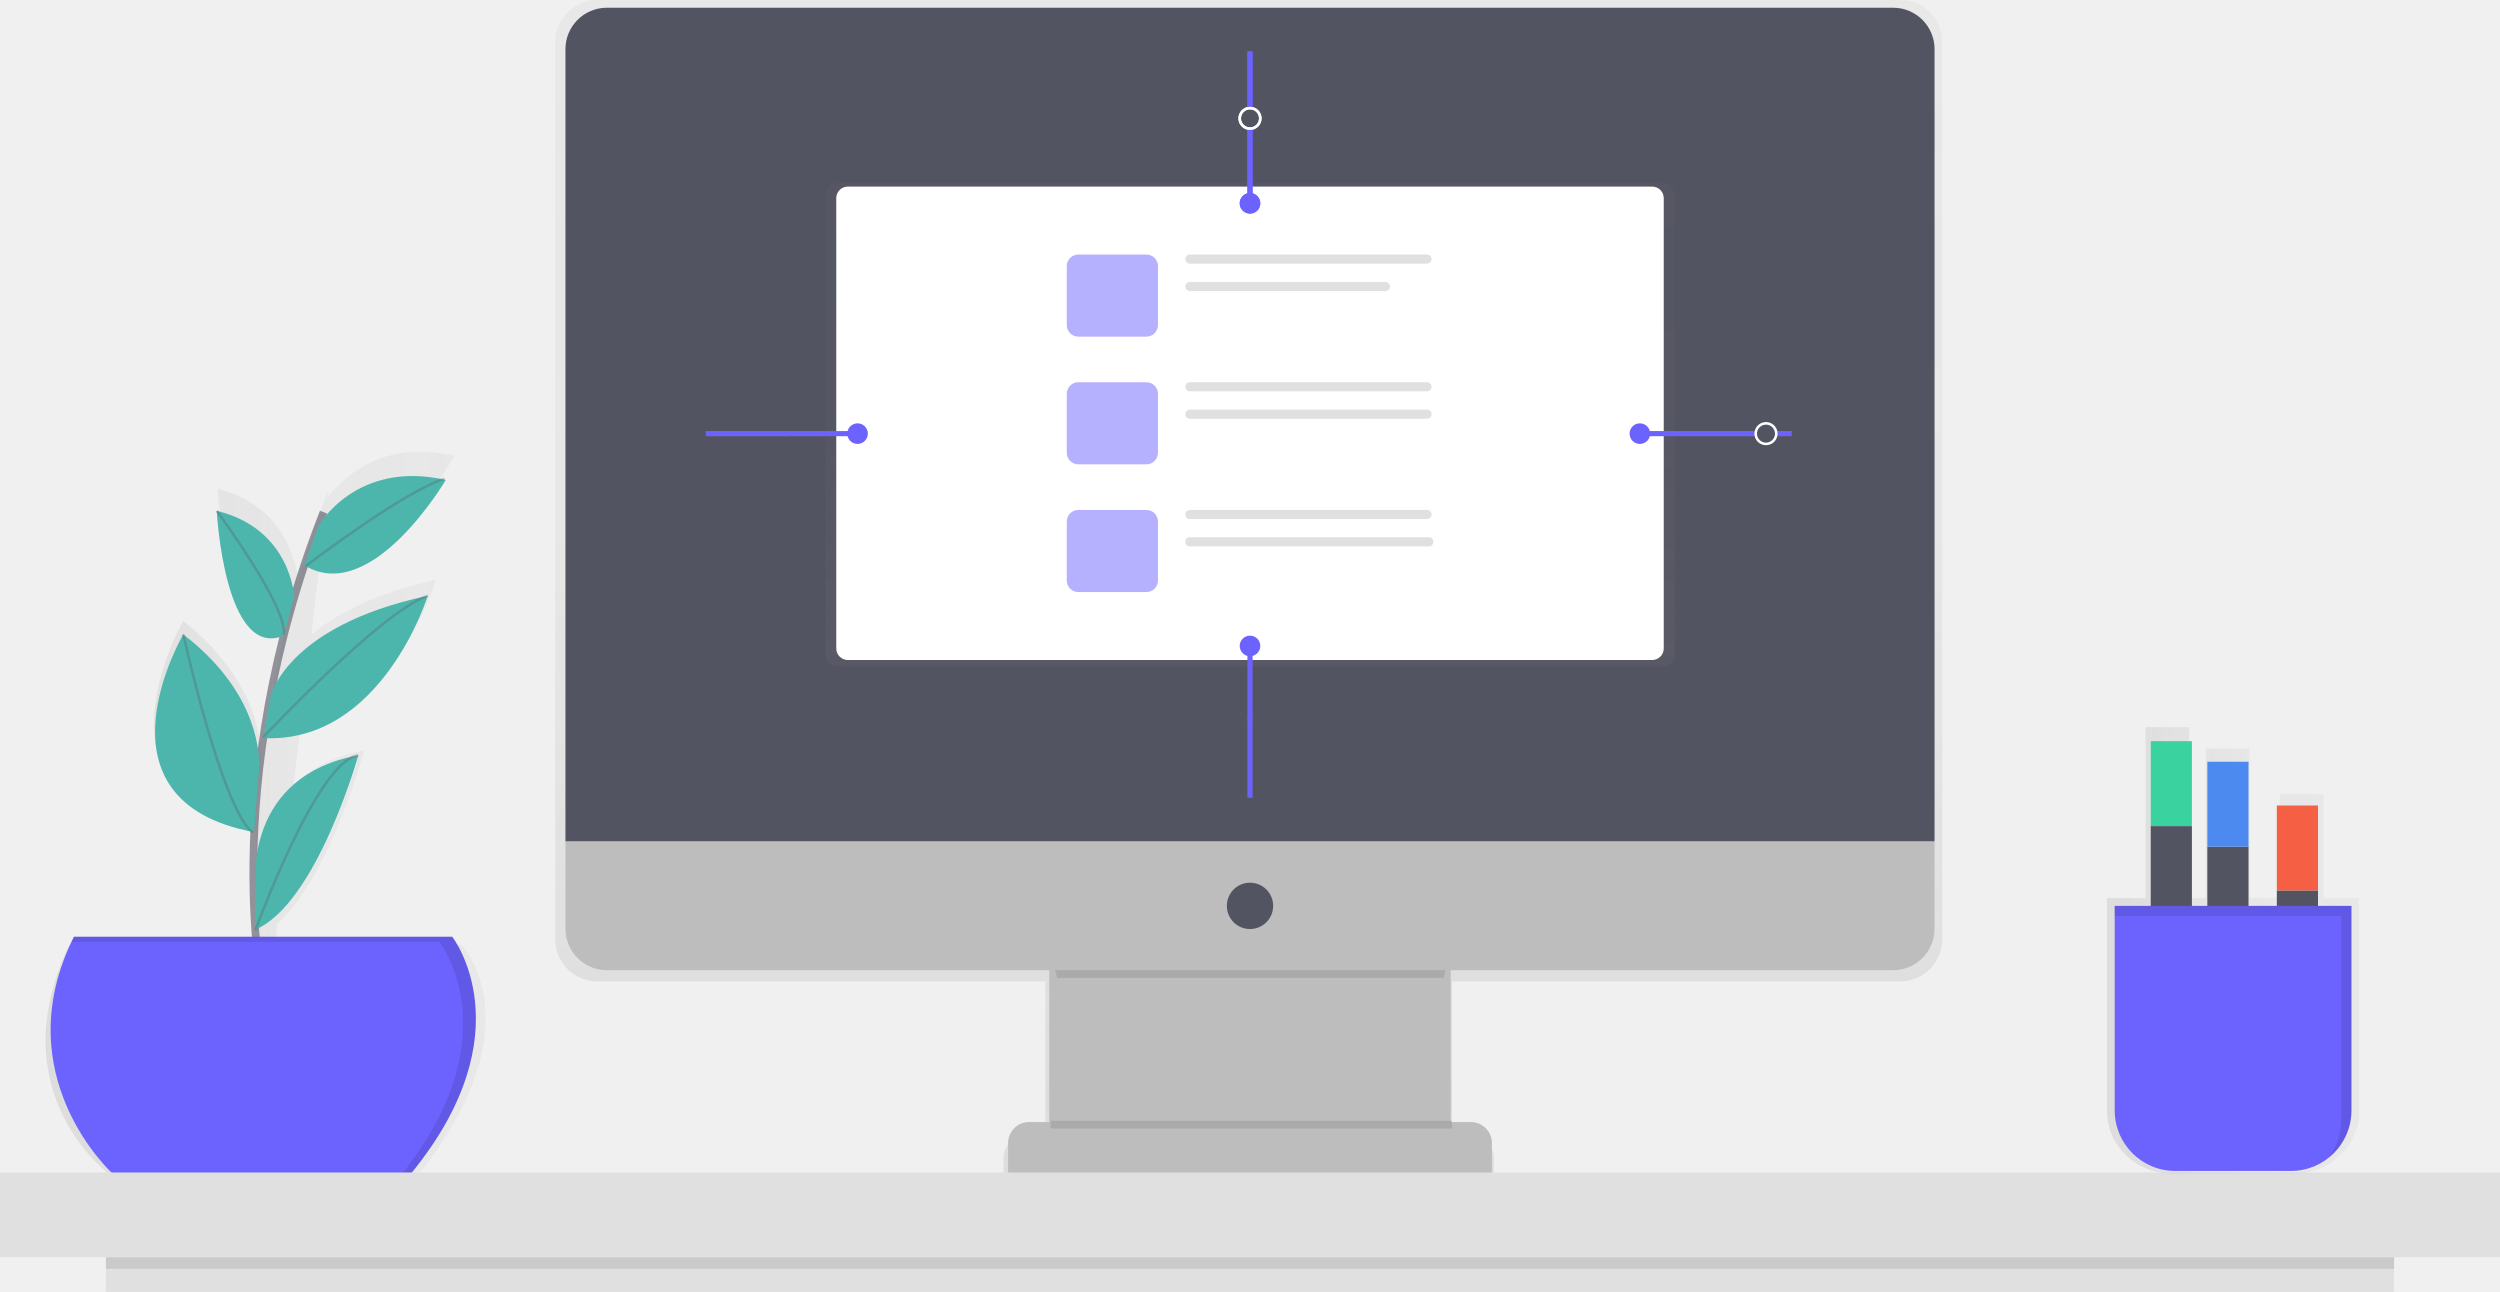
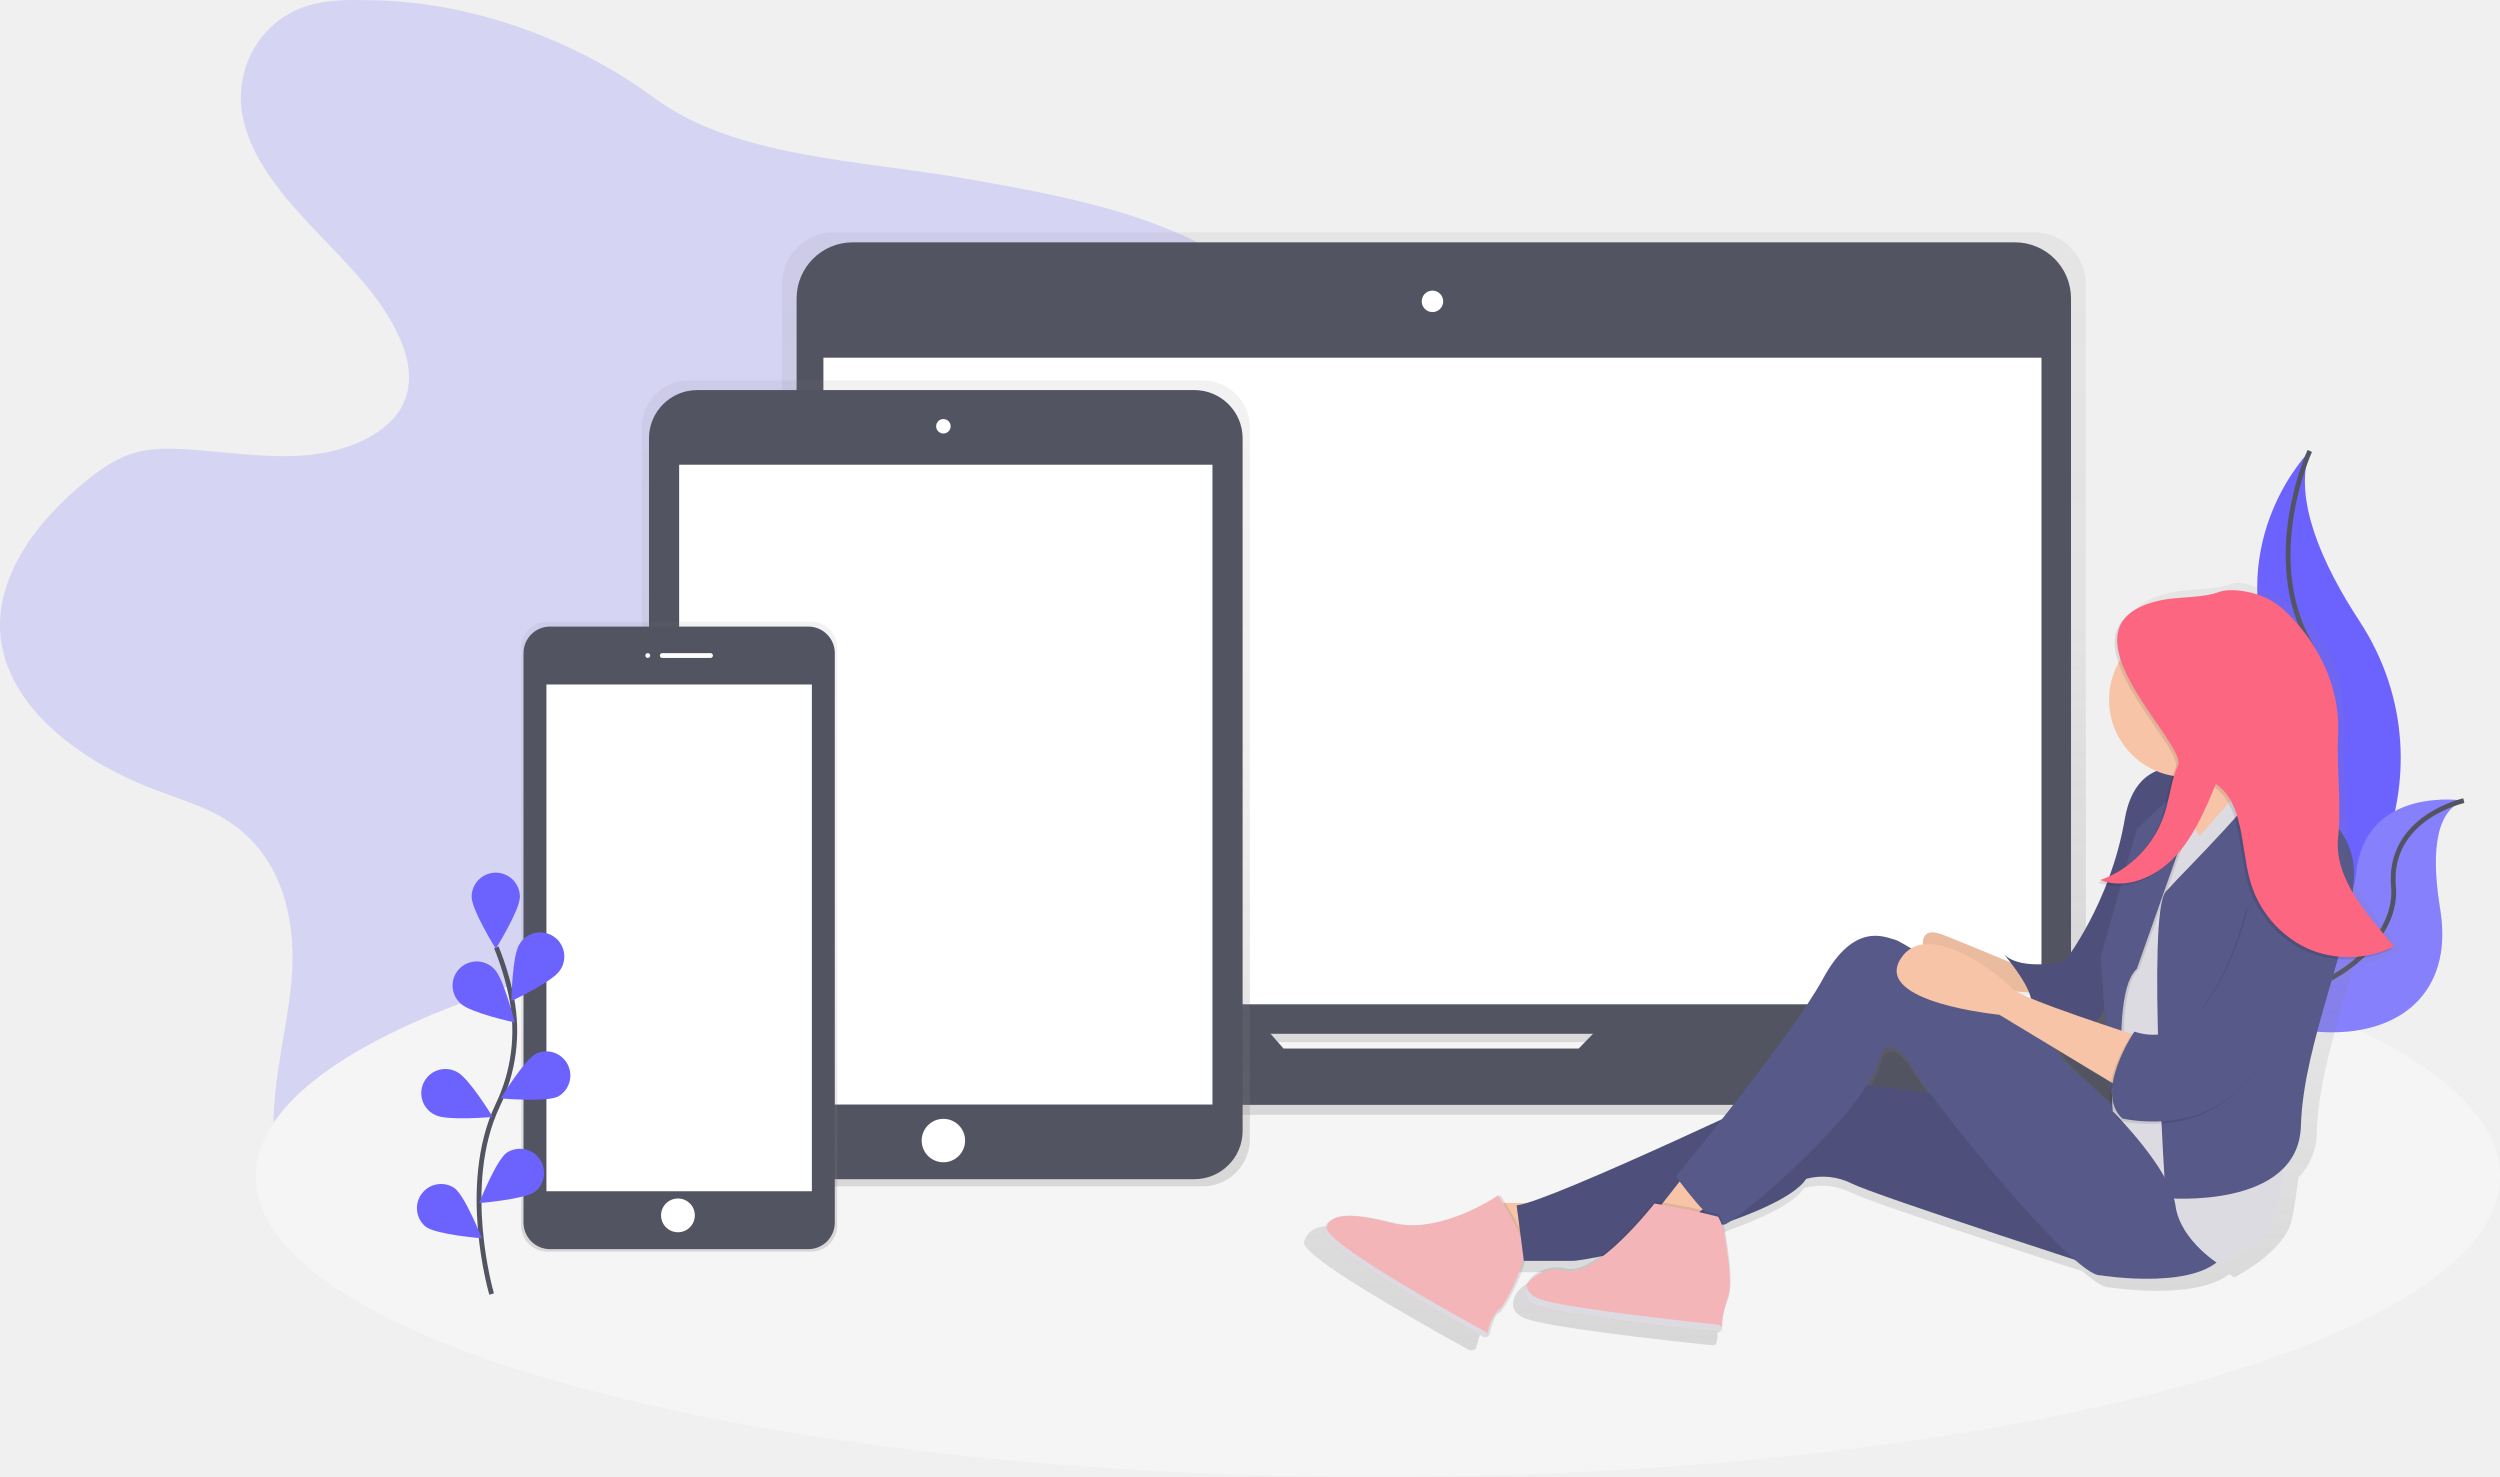
- <svg xmlns="http://www.w3.org/2000/svg" xmlns:xlink="http://www.w3.org/1999/xlink" id="a622e68e-7a65-46e9-94a9-d455de519afc" data-name="Layer 1" width="971.44" height="502" viewBox="0 0 971.44 502">
+ <svg xmlns="http://www.w3.org/2000/svg" xmlns:xlink="http://www.w3.org/1999/xlink" id="0315a8ac-3017-4957-93c4-92e478eebb20" data-name="Layer 1" width="1036" height="612" viewBox="0 0 1036 612">
  <defs>
-     <linearGradient id="341b0e5e-a21f-44db-b85f-76180f33f0d3" x1="599.5" y1="668.05" x2="599.5" y2="199" gradientUnits="userSpaceOnUse">
+     <linearGradient id="deacd444-d5db-4c24-9492-02e57292be3c" x1="675.05" y1="606.02" x2="675.05" y2="240.27" gradientUnits="userSpaceOnUse">
      <stop offset="0" stop-color="gray" stop-opacity="0.25" />
      <stop offset="0.54" stop-color="gray" stop-opacity="0.12" />
      <stop offset="1" stop-color="gray" stop-opacity="0.1" />
    </linearGradient>
-     <linearGradient id="9c19d1ba-0c1d-4cca-8c15-e6f3831a5e67" x1="485.72" y1="258.88" x2="485.72" y2="71.12" xlink:href="#341b0e5e-a21f-44db-b85f-76180f33f0d3" />
-     <linearGradient id="fe76f7c7-2126-4e48-920d-21143a22d340" x1="132" y1="515" x2="303" y2="515" xlink:href="#341b0e5e-a21f-44db-b85f-76180f33f0d3" />
-     <linearGradient id="2cf89a04-5a05-413b-983a-d2bc296cbb5e" x1="933" y1="568.28" x2="1031" y2="568.28" xlink:href="#341b0e5e-a21f-44db-b85f-76180f33f0d3" />
+     <linearGradient id="a1de9c2c-a914-4f57-a703-6b671b828453" x1="473.94" y1="635.65" x2="473.94" y2="301.65" xlink:href="#deacd444-d5db-4c24-9492-02e57292be3c" />
+     <linearGradient id="33ead0d0-8f65-4117-bca2-44ecb419ecb0" x1="363.44" y1="662.65" x2="363.44" y2="401.65" xlink:href="#deacd444-d5db-4c24-9492-02e57292be3c" />
+     <linearGradient id="9a5964b5-9011-4675-8f60-8033350848c0" x1="849.68" y1="703.66" x2="849.68" y2="385.5" xlink:href="#deacd444-d5db-4c24-9492-02e57292be3c" />
  </defs>
-   <g opacity="0.7">
-     <path d="M852.69,199H346.31A16.37,16.37,0,0,0,330,215.42V563.94a16.37,16.37,0,0,0,16.31,16.42H520.47v60.16h-7.94a8.3,8.3,0,0,0-8.27,8.33v12.07h16.21v7.14H678.53v-7.14h16.21V648.85a8.3,8.3,0,0,0-8.27-8.33H679V640h-.51V580.36H852.69A16.37,16.37,0,0,0,869,563.94V215.42A16.37,16.37,0,0,0,852.69,199Z" transform="translate(-114.28 -199)" fill="url(#341b0e5e-a21f-44db-b85f-76180f33f0d3)" />
-   </g>
-   <rect x="407.72" y="371" width="156" height="92" fill="#bdbdbd" />
-   <g opacity="0.1">
-     <path d="M525.07,579H675.24c1.81-7.87,3.26-13,3.26-13h-157S523.11,571.11,525.07,579Z" transform="translate(-114.28 -199)" />
-   </g>
-   <path d="M235.82,3h499.8a16.1,16.1,0,0,1,16.1,16.1V327a0,0,0,0,1,0,0h-532a0,0,0,0,1,0,0V19.1A16.1,16.1,0,0,1,235.82,3Z" fill="#535461" />
-   <path d="M849.9,576H350.1A16.1,16.1,0,0,1,334,559.9V526H866v33.9A16.1,16.1,0,0,1,849.9,576Z" transform="translate(-114.28 -199)" fill="#bdbdbd" />
-   <circle cx="485.72" cy="352" r="9" fill="#535461" />
-   <path d="M399.89,436H571.55a8.17,8.17,0,0,1,8.17,8.17V456a0,0,0,0,1,0,0h-188a0,0,0,0,1,0,0V444.17A8.17,8.17,0,0,1,399.89,436Z" fill="#bdbdbd" />
-   <g opacity="0.5">
-     <rect x="320.72" y="71.12" width="330" height="187.76" rx="4.5" ry="4.5" fill="url(#9c19d1ba-0c1d-4cca-8c15-e6f3831a5e67)" />
-   </g>
-   <rect x="324.95" y="72.5" width="321.54" height="183.96" rx="4.5" ry="4.5" fill="#fff" />
-   <g opacity="0.5">
-     <rect x="414.52" y="98.91" width="35.44" height="31.9" rx="4.5" ry="4.5" fill="#6c63ff" />
-   </g>
-   <rect x="460.59" y="98.91" width="95.69" height="3.54" rx="1.77" ry="1.77" fill="#e0e0e0" />
-   <rect x="460.59" y="109.55" width="79.54" height="3.54" rx="1.77" ry="1.77" fill="#e0e0e0" />
-   <g opacity="0.5">
-     <rect x="414.52" y="148.53" width="35.44" height="31.9" rx="4.5" ry="4.5" fill="#6c63ff" />
-   </g>
-   <rect x="460.59" y="148.53" width="95.69" height="3.54" rx="1.77" ry="1.77" fill="#e0e0e0" />
-   <rect x="460.59" y="159.16" width="95.69" height="3.54" rx="1.77" ry="1.77" fill="#e0e0e0" />
-   <g opacity="0.5">
-     <rect x="414.52" y="198.15" width="35.44" height="31.9" rx="4.5" ry="4.5" fill="#6c63ff" />
-   </g>
-   <rect x="460.59" y="198.15" width="95.69" height="3.54" rx="1.77" ry="1.77" fill="#e0e0e0" />
-   <rect x="460.59" y="208.78" width="96.33" height="3.54" rx="1.59" ry="1.59" fill="#e0e0e0" />
-   <line x1="485.72" y1="42" x2="485.72" y2="20" stroke="#6c63ff" stroke-miterlimit="10" stroke-width="2" />
-   <line x1="485.72" y1="79" x2="485.72" y2="50.13" stroke="#6c63ff" stroke-miterlimit="10" stroke-width="2" />
-   <circle cx="485.72" cy="79" r="4" fill="#6c63ff" />
-   <circle cx="485.72" cy="46" r="4" fill="none" stroke="#fff" stroke-miterlimit="10" />
-   <line x1="485.72" y1="42" x2="485.72" y2="20" stroke="#6c63ff" stroke-miterlimit="10" stroke-width="2" />
-   <line x1="485.72" y1="79" x2="485.72" y2="50.13" stroke="#6c63ff" stroke-miterlimit="10" stroke-width="2" />
-   <circle cx="485.72" cy="79" r="4" fill="#6c63ff" />
-   <circle cx="485.72" cy="46" r="4" fill="none" stroke="#fff" stroke-miterlimit="10" />
-   <line x1="485.72" y1="279" x2="485.72" y2="310" stroke="#6c63ff" stroke-miterlimit="10" stroke-width="2" />
-   <line x1="485.72" y1="251" x2="485.72" y2="279.87" stroke="#6c63ff" stroke-miterlimit="10" stroke-width="2" />
-   <circle cx="485.72" cy="251" r="4" fill="#6c63ff" />
-   <line x1="305.72" y1="168.5" x2="274.22" y2="168.5" stroke="#6c63ff" stroke-miterlimit="10" stroke-width="2" />
-   <line x1="333.22" y1="168.5" x2="304.35" y2="168.5" stroke="#6c63ff" stroke-miterlimit="10" stroke-width="2" />
-   <circle cx="333.22" cy="168.5" r="4" fill="#6c63ff" />
-   <g opacity="0.1">
-     <rect x="408.22" y="435.5" width="156" height="3" />
-   </g>
-   <g opacity="0.7">
-     <path d="M293.48,566.06H221.08l1-8.14c20.46-18.37,33.69-67.31,33.69-67.31a6.78,6.78,0,0,0-.87.18c-12,2.42-20.54,7.35-26.51,13.28l2.54-21.66c37.8-8.14,52.79-58.14,52.79-58.14-24.12,5.35-39.16,13.63-48.5,21.49l3.72-31.82c25.56,8.77,52-37.82,52-37.82l-1-.21.5-.32-.76.27c-28.25-6.09-43.35,10.06-48.25,16.77l.37-3.12q-1.12,3-2.18,5.88h0l0,.08q-3,8.13-5.49,16.06l0,0h0q-2.17,6.77-4.06,13.4l0-.06s-1.17-28.46-31.18-35.95c0,0,3.15,62.07,26.93,51.91h0c-2.2,9-4,17.66-5.56,26.07h0q-1.49,8.21-2.6,16l-.14.16.14-.12-.06.41v0h0q-1,7.07-1.7,13.78c.46-8.62-1.11-33.52-30.45-56.92,0,0-39,68.54,27.5,82,.15.13.3.26.44.38l-.1-.31.6.13.27-3.52a369.39,369.39,0,0,0,.23,44.1h0c.07,1,.14,2,.21,2.95H141.37c-27.94,57.79,15.52,89.46,15.52,89.46h120C323.49,596.66,293.48,566.06,293.48,566.06Zm-78-65.68h0v0Z" transform="translate(-114.28 -199)" fill="url(#fe76f7c7-2126-4e48-920d-21143a22d340)" />
-   </g>
-   <path d="M217,588s-19-83,23-190" transform="translate(-114.28 -199)" fill="none" stroke="#535461" stroke-miterlimit="10" stroke-width="3" opacity="0.6" />
-   <path d="M143,563H290s29,37-16,92H158S116,617,143,563Z" transform="translate(-114.28 -199)" fill="#6c63ff" />
-   <path d="M237.89,403.5s14.61-26,49.61-18c0,0-28.93,49.26-55,33.13Z" transform="translate(-114.28 -199)" fill="#4db6ac" />
-   <path d="M228.63,431.09S227.5,404.5,198.5,397.5c0,0,3,58,26,48.5Z" transform="translate(-114.28 -199)" fill="#4db6ac" />
-   <path d="M219.15,470.36s5.35-27.86,61.35-39.86c0,0-17.86,57.62-63.93,55.31Z" transform="translate(-114.28 -199)" fill="#4db6ac" />
-   <path d="M214.61,501.63s5.89-29.13-29.11-56.13c0,0-38,64.67,27.48,76.83Z" transform="translate(-114.28 -199)" fill="#4db6ac" />
-   <path d="M213.56,541.67S209.5,500.5,253.5,492.5c0,0-16.07,57.49-40,67.74Z" transform="translate(-114.28 -199)" fill="#4db6ac" />
-   <path d="M233,419s38-29,54-34" transform="translate(-114.28 -199)" fill="none" stroke="#535461" stroke-miterlimit="10" opacity="0.3" />
-   <path d="M216.5,485.5s46-49,64-55" transform="translate(-114.28 -199)" fill="none" stroke="#535461" stroke-miterlimit="10" opacity="0.3" />
-   <path d="M198.5,397.5s28,38,26,48" transform="translate(-114.28 -199)" fill="none" stroke="#535461" stroke-miterlimit="10" opacity="0.3" />
-   <path d="M185.5,445.5s15,68,27,77" transform="translate(-114.28 -199)" fill="none" stroke="#535461" stroke-miterlimit="10" opacity="0.3" />
-   <path d="M213.5,560.5s24-66,40-68" transform="translate(-114.28 -199)" fill="none" stroke="#535461" stroke-miterlimit="10" opacity="0.3" />
-   <g opacity="0.1">
-     <path d="M290,563H143c-.33.67-.65,1.34-1,2H285s28.29,36.11-14.4,90H274C319,600,290,563,290,563Z" transform="translate(-114.28 -199)" />
-   </g>
-   <rect y="455.6" width="971.44" height="32.93" fill="#e0e0e0" />
-   <rect x="41.16" y="488.53" width="889.11" height="13.47" fill="#e0e0e0" />
-   <rect x="41.16" y="488.53" width="889.11" height="4.49" opacity="0.1" />
-   <line x1="690.22" y1="168.5" x2="696.22" y2="168.5" stroke="#6c63ff" stroke-miterlimit="10" stroke-width="2" />
-   <line x1="637.22" y1="168.5" x2="682.1" y2="168.5" stroke="#6c63ff" stroke-miterlimit="10" stroke-width="2" />
-   <circle cx="637.22" cy="168.5" r="4" fill="#6c63ff" />
-   <circle cx="686.22" cy="168.5" r="4" fill="none" stroke="#fff" stroke-miterlimit="10" />
-   <g opacity="0.7">
-     <path d="M1027,643.88l.1-.15q.31-.48.61-1l.11-.19q.29-.49.55-1l.09-.17c.2-.39.39-.78.56-1.19h0a23.79,23.79,0,0,0,.94-2.51l.1-.33c.09-.31.18-.62.26-.93l.1-.44q.1-.42.18-.85c0-.16.06-.32.09-.48s.09-.56.13-.85,0-.33.06-.49.06-.61.08-.92c0-.14,0-.29,0-.43,0-.45,0-.91,0-1.36V548h-13.85V507.52h-17V548H988.39V489.86h-17V548H965V481.55h-17V548H933V630.6c0,13.48,11.21,24.4,25,24.4H1006a25.19,25.19,0,0,0,20.24-10.06l0,0Q1026.61,644.41,1027,643.88Z" transform="translate(-114.28 -199)" fill="url(#2cf89a04-5a05-413b-983a-d2bc296cbb5e)" />
-   </g>
-   <rect x="835.72" y="321" width="16" height="100" fill="#535461" />
-   <rect x="835.72" y="288" width="16" height="33" fill="#3ad29f" />
-   <rect x="857.72" y="329" width="16" height="100" fill="#535461" />
-   <rect x="857.72" y="296" width="16" height="33" fill="#4d8af0" />
-   <rect x="884.72" y="346" width="16" height="100" fill="#535461" />
-   <rect x="884.72" y="313" width="16" height="33" fill="#f55f44" />
-   <path d="M821.72,352h92a0,0,0,0,1,0,0v79.5a23.5,23.5,0,0,1-23.5,23.5h-45a23.5,23.5,0,0,1-23.5-23.5V352A0,0,0,0,1,821.72,352Z" fill="#6c63ff" />
-   <g opacity="0.1">
-     <path d="M936,551v4h88v79.5a23.39,23.39,0,0,1-5,14.49,23.45,23.45,0,0,0,9-18.49V551Z" transform="translate(-114.28 -199)" />
-   </g>
+   <path d="M233.4,144.07c-8.06-.23-16.32,0-23.88,2.32-20.57,6.32-30.32,27-27.15,44.87s16.21,33.44,29.74,47.67,28.19,28.3,35.61,45.31c3.7,8.49,5.43,18,1.67,26.48-5.8,13.07-23.29,20.37-40.08,21.89s-33.65-1.44-50.5-2.43c-7.07-.41-14.34-.46-21,1.45-7.31,2.08-13.4,6.33-19,10.76-21.85,17.38-39.34,41.09-36.51,66,3.2,28.23,31.74,50.54,63,62.51,10.35,4,21.3,7.18,30.41,12.84,24,14.93,29.39,42.93,27,67.64s-10.53,49.45-6,73.94c5.33,28.49,28.92,54.23,60.74,66.25,28.35,10.71,63.83,10,89-5.11,12.27-7.38,21.55-17.63,29.62-28.23a227.74,227.74,0,0,0,29.45-51c3.51-8.49,6.81-17.62,15-23.52,5-3.63,11.48-5.66,17.89-7.24,19.32-4.76,39.67-6.06,59.17-10.3S536.7,554,547.3,539.9c15-20,8-45.62,8.07-69.14.12-53.66,39.11-101.69,53.5-154,4.7-17.09,6.45-36-4.05-51.25-7.13-10.35-19.16-17.82-31.8-23.59-27.81-12.69-59.42-18.34-90.51-23.84-43.21-7.64-95.68-8.63-129.17-33.35C321.2,161,277.23,144.07,233.4,144.07Z" transform="translate(-82 -144)" fill="#6c63ff" opacity="0.2" />
+   <ellipse cx="571" cy="487.48" rx="465" ry="124.52" fill="#f5f5f5" />
+   <path d="M1039.18,330.86s-35.83,35.83-15.6,89S988.9,561.45,988.9,561.45s.59-.09,1.68-.28c73.59-13,110.16-97.16,69.24-159.69C1044.61,378.24,1032.12,351,1039.18,330.86Z" transform="translate(-82 -144)" fill="#6c63ff" />
+   <path d="M1039.18,330.86s-20.23,43.92,0,79.75S1042.65,547,988.9,561.45" transform="translate(-82 -144)" fill="none" stroke="#535461" stroke-miterlimit="10" stroke-width="2" />
+   <path d="M1103,475.79s-40.89-6.51-44.61,30.13-78.62,41.72-78.62,41.72l1.4.93c61.84,40.59,121,25.86,112-28C1089.9,500.49,1090.17,480.36,1103,475.79Z" transform="translate(-82 -144)" fill="#6c63ff" />
+   <path d="M1103,475.79s-40.89-6.51-44.61,30.13-78.62,41.72-78.62,41.72l1.4.93c61.84,40.59,121,25.86,112-28C1089.9,500.49,1090.17,480.36,1103,475.79Z" transform="translate(-82 -144)" fill="#f5f5f5" opacity="0.2" />
+   <path d="M1103,475.79s-31.74,7-29.13,35.82-47.13,63.45-94.1,36" transform="translate(-82 -144)" fill="none" stroke="#535461" stroke-miterlimit="10" stroke-width="2" />
+   <path d="M1008.37,563.92H944.13a21.42,21.42,0,0,0,2.24-9.57V261.79a21.51,21.51,0,0,0-21.51-21.51H427.52A21.51,21.51,0,0,0,406,261.79V554.36a21.42,21.42,0,0,0,2.24,9.57H341.73a5.69,5.69,0,0,0-5.69,5.69v4.59A31.82,31.82,0,0,0,367.86,606H982.24a31.82,31.82,0,0,0,31.82-31.82v-4.59A5.69,5.69,0,0,0,1008.37,563.92Zm-395.89,18.2L607,575.87H743.72l-6.1,6.26Z" transform="translate(-82 -144)" fill="url(#deacd444-d5db-4c24-9492-02e57292be3c)" />
+   <rect x="330.11" y="100.42" width="528.12" height="327.99" rx="23.26" ry="23.26" fill="#535461" />
+   <rect x="341.22" y="148.23" width="504.77" height="267.95" fill="#fff" />
+   <circle cx="593.61" cy="124.88" r="4.45" fill="#fff" />
+   <path d="M753.55,560.73,736.2,578.52H613.9l-15.67-17.79H349.29a5.56,5.56,0,0,0-5.56,5.56v4.48a31.1,31.1,0,0,0,31.1,31.1H975.28a31.1,31.1,0,0,0,31.1-31.1v-4.48a5.56,5.56,0,0,0-5.56-5.56Z" transform="translate(-82 -144)" fill="#535461" />
+   <path d="M580.41,301.65H367.48a19.51,19.51,0,0,0-19.53,19.48v295a19.51,19.51,0,0,0,19.53,19.48H580.41a19.51,19.51,0,0,0,19.53-19.48v-295A19.51,19.51,0,0,0,580.41,301.65Z" transform="translate(-82 -144)" fill="url(#a1de9c2c-a914-4f57-a703-6b671b828453)" />
+   <rect x="268.94" y="161.65" width="246" height="327" rx="20" ry="20" fill="#535461" />
+   <rect x="281.44" y="192.58" width="221" height="265.14" fill="#fff" />
+   <circle cx="390.94" cy="176.65" r="3" fill="#fff" />
+   <circle cx="390.94" cy="472.65" r="9" fill="#fff" />
+   <path d="M418.11,401.65H308.78a10.81,10.81,0,0,0-10.83,10.79V651.86a10.81,10.81,0,0,0,10.83,10.79H418.11a10.81,10.81,0,0,0,10.83-10.79V412.44A10.81,10.81,0,0,0,418.11,401.65Z" transform="translate(-82 -144)" fill="url(#33ead0d0-8f65-4117-bca2-44ecb419ecb0)" />
+   <rect x="216.94" y="259.65" width="129" height="258" rx="11" ry="11" fill="#535461" />
+   <rect x="226.44" y="283.65" width="110" height="210" fill="#fff" />
+   <circle cx="268.44" cy="271.65" r="1" fill="#fff" />
+   <rect x="273.44" y="270.65" width="22" height="2" rx="1" ry="1" fill="#fff" />
+   <circle cx="280.94" cy="503.65" r="7" fill="#fff" />
+   <path d="M285.73,680.25s-13.26-45,2.49-78.14A71.09,71.09,0,0,0,294,557.5a119.57,119.57,0,0,0-6.31-20.93" transform="translate(-82 -144)" fill="none" stroke="#535461" stroke-miterlimit="10" stroke-width="2" />
+   <path d="M297.45,515.63c0,5.52-10,21.51-10,21.51s-10-16-10-21.51a10,10,0,0,1,20,0Z" transform="translate(-82 -144)" fill="#6c63ff" />
+   <path d="M314,546.19c-3,4.63-20.08,12.63-20.08,12.63s.31-18.86,3.31-23.49A10,10,0,1,1,314,546.19Z" transform="translate(-82 -144)" fill="#6c63ff" />
+   <path d="M313.24,598.4c-4.93,2.48-23.71.77-23.71.77s9.79-16.12,14.71-18.6a10,10,0,0,1,9,17.84Z" transform="translate(-82 -144)" fill="#6c63ff" />
+   <path d="M303.8,637.79c-4.44,3.28-23.24,4.76-23.24,4.76s6.92-17.54,11.36-20.82a10,10,0,0,1,11.88,16.06Z" transform="translate(-82 -144)" fill="#6c63ff" />
+   <path d="M272.91,559.89c4,3.84,22.39,7.83,22.39,7.83s-4.51-18.31-8.47-22.15a10,10,0,1,0-13.92,14.33Z" transform="translate(-82 -144)" fill="#6c63ff" />
+   <path d="M262.45,606.09c4.93,2.48,23.71.77,23.71.77s-9.79-16.12-14.71-18.6a10,10,0,1,0-9,17.84Z" transform="translate(-82 -144)" fill="#6c63ff" />
+   <path d="M258.45,652.39c4.44,3.28,23.24,4.76,23.24,4.76s-6.92-17.54-11.36-20.82a10,10,0,0,0-11.88,16.06Z" transform="translate(-82 -144)" fill="#6c63ff" />
+   <path d="M1077,537.1c-11.07-13.43-24.48-28.86-22.6-46.73,1.52-14.47-2.12-27.85-1.4-42.37,1-20.63-3.14-36.78-18-50-8.68-7.73-23.19-13.8-27.51-12.25-8.56,3.06-17.9,1.89-26.71,4-6.69,1.56-11.14,4-13.9,7-5.55,5-5.64,12-3.11,19.45A32.85,32.85,0,0,0,980,462.28c-6.17,2.58-11.5,8.52-13.58,20.58a140.68,140.68,0,0,1-6.53,24.31,39.51,39.51,0,0,1-4,1.61c.3.12.61.2.91.31-.65.25-1.29.5-2,.72a21.21,21.21,0,0,0,3.65,1.06c-8,20.21-18,32.73-18,32.73s-18.65,4.12-25.9-3.09c0,0,1.18,1.38,2.78,3.45-7.09-2.94-18.73-7.74-28.68-11.69-7.22-2.87-9.07,0-9,4a13.32,13.32,0,0,0-5,1.68,48.67,48.67,0,0,0-6.69-3.6c-4.14-1-17.61-8.24-31.08,16.47-7.84,14.37-27.94,40.6-43.39,60-30.05,13.82-69.17,31.32-83.71,35.72h-9.32c-1.22-2-2.07-3.26-2.07-3.26l-.72.48-.31-.48s-18.3,12.67-36.88,12.77a35,35,0,0,1-7.84-1c-8.54-2.15-14.56-3.11-18.86-3-5.09-.09-8,1.12-9.76,3.4h0a8.94,8.94,0,0,0-.65.94v0a11.05,11.05,0,0,0-.54,1l0,0c-.16.36-.32.74-.46,1.13a2.32,2.32,0,0,0,.58,1.95,10.42,10.42,0,0,0,.81,1l.52.56c2.34,2.42,6.6,5.63,11.9,9.21,1.53,1,3.15,2.1,4.84,3.19l3.21,2,2.87,1.79,1.15.71,1.28.78,2.29,1.39,1.36.82,2.57,1.53,2.08,1.23c5.44,3.21,10.86,6.32,15.75,9.08L677,695.8l.33.18,2.2,1.23,3.8,2.11,2.61,1.44,1.22.67,1.31.72.26.14,2.28,1.24a3.3,3.3,0,0,0,2.66-.72c.66-2.8,2.27-8.8,4-9.26S706.89,680,709,671.24h20.22a89.13,89.13,0,0,0,11.84-1.82c-5.22,3.72-10.39,6.06-14.41,5.06-8.5-2.11-16.55,3.07-17.36,8.18,0,.11-.07.21-.1.32s-.05.21-.07.31-.06.25-.08.38,0,.21,0,.32,0,.25,0,.38,0,.21,0,.31,0,.26,0,.39,0,.2,0,.3.06.27.1.41,0,.18.07.26a5,5,0,0,0,.22.53l.05.13a5.38,5.38,0,0,0,.38.63l.16.21c.1.14.21.28.33.41l.23.23c.12.12.25.24.38.36l.28.23.45.33.33.22.54.32.36.19.68.32.34.15c.36.15.74.29,1.15.42.65.21,1.42.43,2.29.65l.87.21,1.27.29.67.15q1.3.28,2.76.56l1.35.25,1.1.2,2.53.44c1.58.27,3.23.54,5,.8l4.36.66,5.68.81,1.26.17,2,.28,2.93.39,2,.26h0l5.19.66,1.62.2,3.27.4c4.3.52,8.46,1,12.29,1.43l4.43.5,2.24.25,1,.1,2.68.29,1.49.16,1.84.19,2.59.27.28,0,1.66.17h0a1.51,1.51,0,0,0,1.67-1.47v0h0c0-.05,0-.11,0-.17a1.46,1.46,0,0,0,.24-.78,34,34,0,0,1,.93-7.32c.11-.41.24-.83.38-1.25l.16-.48c.18-.51.36-1,.57-1.55a11.12,11.12,0,0,0,.39-1.14c0-.12.07-.24.11-.37s.1-.41.14-.62c2.08-7.11-.43-20.37-1.15-25.58a27.77,27.77,0,0,0-1.14-4.9,2,2,0,0,0,.39,0,11.79,11.79,0,0,0,3-1.63c15.28-5.45,28.16-11.68,32.23-17.92a27.91,27.91,0,0,1,19.68,2.06c7.91,3.93,67.75,23.46,95.61,32.48,5,4.31,8.92,6.83,11.09,6.64,0,0,35.47,5.74,49.73-5.46,1.27.88,2.07,1.35,2.07,1.35s20.72-10.29,23.83-23.68c1-4.34,1.91-10.74,2.84-17.82a25.91,25.91,0,0,0,7.52-18.21c.65-22.48,9.36-48.16,15.82-71,7.84.62,10.87-.86,18.06-4.41l-.32-.41C1076.1,537.52,1076.55,537.32,1077,537.1ZM958.21,570.77l-4-1.33a33,33,0,0,0,3.45-5.74Zm-22.29,9.46,24,14.4.21,2.93a21,21,0,0,0,.2,6.7C949.75,594.86,937.37,583.45,935.91,580.22Zm-9.8-21c-2.62-1.08-4.79-2.06-6.28-2.87,2,.14,3.9.26,5.56.35A12.44,12.44,0,0,1,926.12,559.23Zm-64.28,23.47s4.14-9.26,13.47,6.18c1.45,2.4,4.12,6.22,7.65,10.95L855.8,596.2C859,591.24,861.15,586.63,861.84,582.71Z" transform="translate(-82 -144)" fill="url(#9a5964b5-9011-4675-8f60-8033350848c0)" />
+   <path d="M921.5,545.5s-19-8-34-14-6,14-6,14,25,7,25,8,21,2,21,2Z" transform="translate(-82 -144)" fill="#f7c4a7" />
+   <path d="M921.5,545.5s-19-8-34-14-6,14-6,14,25,7,25,8,21,2,21,2Z" transform="translate(-82 -144)" opacity="0.05" />
+   <path d="M1002.5,466.5s-34-18-40,17-25,59-25,59-18,4-25-3c0,0,17,20,9,22,0,0,18,13,26,9s14-31,17-38S978.5,464.5,1002.5,466.5Z" transform="translate(-82 -144)" fill="#575988" />
+   <path d="M1002.5,466.5s-34-18-40,17-25,59-25,59-18,4-25-3c0,0,17,20,9,22,0,0,18,13,26,9s14-31,17-38S978.5,464.5,1002.5,466.5Z" transform="translate(-82 -144)" opacity="0.1" />
+   <path d="M983.5,454.5s21,24,22,44,24-21,26-22-20-35-22-46S983.5,454.5,983.5,454.5Z" transform="translate(-82 -144)" fill="#f7c4a7" />
+   <polygon points="916 320.75 902.75 332.75 909 358 926 342 924 326 916 320.75" fill="#f7c4a7" />
+   <polygon points="639.5 498.5 616.5 498.5 625.5 520.5 647.5 514.5 639.5 498.5" fill="#f7c4a7" />
+   <path d="M703.82,639.33S680,655.92,659.65,650.76s-25.88-3.23-28.25,3.43c-2.19,6.13,56.84,38.55,66.25,43.67a1.08,1.08,0,0,0,1.57-.7c.64-2.72,2.19-8.55,3.85-9,2.16-.58,12-19,11.46-26.24S703.82,639.33,703.82,639.33Z" transform="translate(-82 -144)" opacity="0.1" />
+   <path d="M702.82,639.33S679,655.92,658.65,650.76s-25.88-3.23-28.25,3.43c-2.19,6.13,56.84,38.55,66.25,43.67a1.08,1.08,0,0,0,1.57-.7c.64-2.72,2.19-8.55,3.85-9,2.16-.58,12-19,11.46-26.24S702.82,639.33,702.82,639.33Z" transform="translate(-82 -144)" fill="#f3b5b7" />
+   <path d="M899.5,599.5l-67-9s-109,52-122,53l3,23h20c8,0,86-17,97-34a26.78,26.78,0,0,1,19,2c10,5,106,36,106,36Z" transform="translate(-82 -144)" fill="#575988" />
+   <path d="M899.5,599.5l-67-9s-109,52-122,53l3,23h20c8,0,86-17,97-34a26.78,26.78,0,0,1,19,2c10,5,106,36,106,36Z" transform="translate(-82 -144)" opacity="0.1" />
+   <polygon points="698.5 486.5 687.5 500.5 698.5 506.5 714.5 494.5 698.5 486.5" fill="#f7c4a7" />
+   <path d="M971.5,614.5s-36-30.82-38.49-36.41S871.5,534.5,867.5,533.5s-17-8-30,16-61,82-61,82,15,21,20,20,61-48,65-71c0,0,4-9,13,6s67,87,78,86c0,0,43,7,52-10S971.5,614.5,971.5,614.5Z" transform="translate(-82 -144)" fill="#575988" />
+   <path d="M992,468s-12.5,5.5-13.5,28.5-23,62-23,62l2,46s24,24,26,39,19,25,19,25,20-10,23-23,5-45,10-57,2-87,2-87l-15-26-8-9-21,24S982,475,992,468Z" transform="translate(-82 -144)" fill="#dddbe2" />
+   <path d="M962.5,589.5s-3-36,6-44l18-51S993,470,992,468s-23.5,19.5-23.5,19.5l-15,53,4,56Z" transform="translate(-82 -144)" opacity="0.1" />
+   <path d="M961.5,589.5s-3-36,6-44l18-51s7-25,6-27-24,20-24,20l-15,53,4,56Z" transform="translate(-82 -144)" fill="#575988" />
+   <path d="M968.5,573.5s-50-16-53-20-35-30-46-12,41,23,41,23l53,32Z" transform="translate(-82 -144)" fill="#f7c4a7" />
+   <path d="M782.67,644.41l-14.8-2.66S743.63,672.8,731,669.65s-24.25,10.44-10.91,14.8c12.05,3.94,64.09,9.45,74,10.47a1.46,1.46,0,0,0,1.61-1.42A31.84,31.84,0,0,1,798,682.23c2.67-6.55,0-20.62-.74-26a25.83,25.83,0,0,0-2.91-9Z" transform="translate(-82 -144)" opacity="0.1" />
+   <path d="M782.42,645.38l-14.8-2.66s-24.24,31.05-36.85,27.91-24.25,10.44-10.91,14.8c12.05,3.94,64.09,9.45,74,10.47a1.46,1.46,0,0,0,1.61-1.42,31.84,31.84,0,0,1,2.21-11.26c2.67-6.55,0-20.62-.74-26a25.83,25.83,0,0,0-2.91-9Z" transform="translate(-82 -144)" fill="#f3b5b7" />
+   <circle cx="909" cy="290" r="32" opacity="0.1" />
+   <circle cx="906" cy="290" r="32" fill="#f7c4a7" />
+   <path d="M1019.5,465.5s38,13,38,40-21,70-22,105-56,30-56,30-8-118,0-127S1023.5,469.5,1019.5,465.5Z" transform="translate(-82 -144)" fill="#575988" />
+   <path d="M1012.5,521.5s-14,62-47,51c0,0-17,25-5,36,0,0,29,7,48-12s33-26,36-49,5-55-5-52S1012.5,521.5,1012.5,521.5Z" transform="translate(-82 -144)" opacity="0.1" />
+   <path d="M1013.5,520.5s-14,62-47,51c0,0-17,25-5,36,0,0,29,7,48-12s33-26,36-49,5-55-5-52S1013.5,520.5,1013.5,520.5Z" transform="translate(-82 -144)" fill="#575988" />
+   <path d="M798.54,680c0,.09-.06.2-.09.28a29.28,29.28,0,0,0-1.57,5.29c.24-.78.52-1.58.84-2.38A14.52,14.52,0,0,0,798.54,680Z" transform="translate(-82 -144)" fill="#dddbe2" />
+   <path d="M720.59,682.51c-4.12-1.35-5.85-3.57-5.92-5.91-1.7,3.26-.63,6.92,5.19,8.82,12.05,3.94,64.1,9.45,74,10.47a1.46,1.46,0,0,0,1.61-1.43v0a1.47,1.47,0,0,0-1.31-1.49C783.3,691.81,732.48,686.39,720.59,682.51Z" transform="translate(-82 -144)" fill="#dddbe2" />
+   <path d="M631.78,652.43a12.32,12.32,0,0,1,1-2.12,9.75,9.75,0,0,0-2.35,3.88c-2.19,6.13,56.84,38.55,66.25,43.67a1.08,1.08,0,0,0,1.57-.71v0a1.08,1.08,0,0,0-.53-1.2C687.32,690.26,629.62,658.49,631.78,652.43Z" transform="translate(-82 -144)" fill="#dddbe2" />
+   <path d="M703.44,686.41c-.53.14-1.05.85-1.54,1.82l.16-.06c.44-.12,1.19-1,2.1-2.3A1.94,1.94,0,0,1,703.44,686.41Z" transform="translate(-82 -144)" fill="#dddbe2" />
+   <path d="M983.56,462.17c-2.82,6.22-3.41,13.23-5.48,19.75-4.11,12.93-14.42,23.63-26.77,27.76,10.39,4.14,22.65-.92,30.68-9.32s12.74-19.58,17.25-30.46c11.66,7.84,10.24,25.86,14.16,39.89a44.24,44.24,0,0,0,23.55,28.15,42.17,42.17,0,0,0,36.07-.73c-10.69-13-25.91-30.93-24.1-48.29,1.47-14.06-8.62-24.8-7.93-38.91,1-20-6.66-30.16-21-43-8.38-7.51,4.81-18.1-6-15-4.25,1.22-8.73-3.33-12.9-1.83-8.26,3-17.28,1.84-25.78,3.84C931.13,404.4,987.68,453.09,983.56,462.17Z" transform="translate(-82 -144)" opacity="0.1" />
+   <path d="M984.56,461.17c-2.82,6.22-3.41,13.23-5.48,19.75-4.11,12.93-14.42,23.63-26.77,27.76,10.39,4.14,22.65-.92,30.68-9.32s12.74-19.58,17.25-30.46c11.66,7.84,10.24,25.86,14.16,39.89a44.24,44.24,0,0,0,23.55,28.15,42.17,42.17,0,0,0,36.07-.73c-10.69-13-24.91-27.93-23.1-45.29,1.47-14.06-.72-28.51,0-42.61,1-20-8.81-39.32-23.16-52.16-8.38-7.51-21.47-8.47-25.65-7-8.26,3-17.28,1.84-25.78,3.84C932.13,403.4,988.68,452.09,984.56,461.17Z" transform="translate(-82 -144)" fill="#fc6681" />
</svg>
